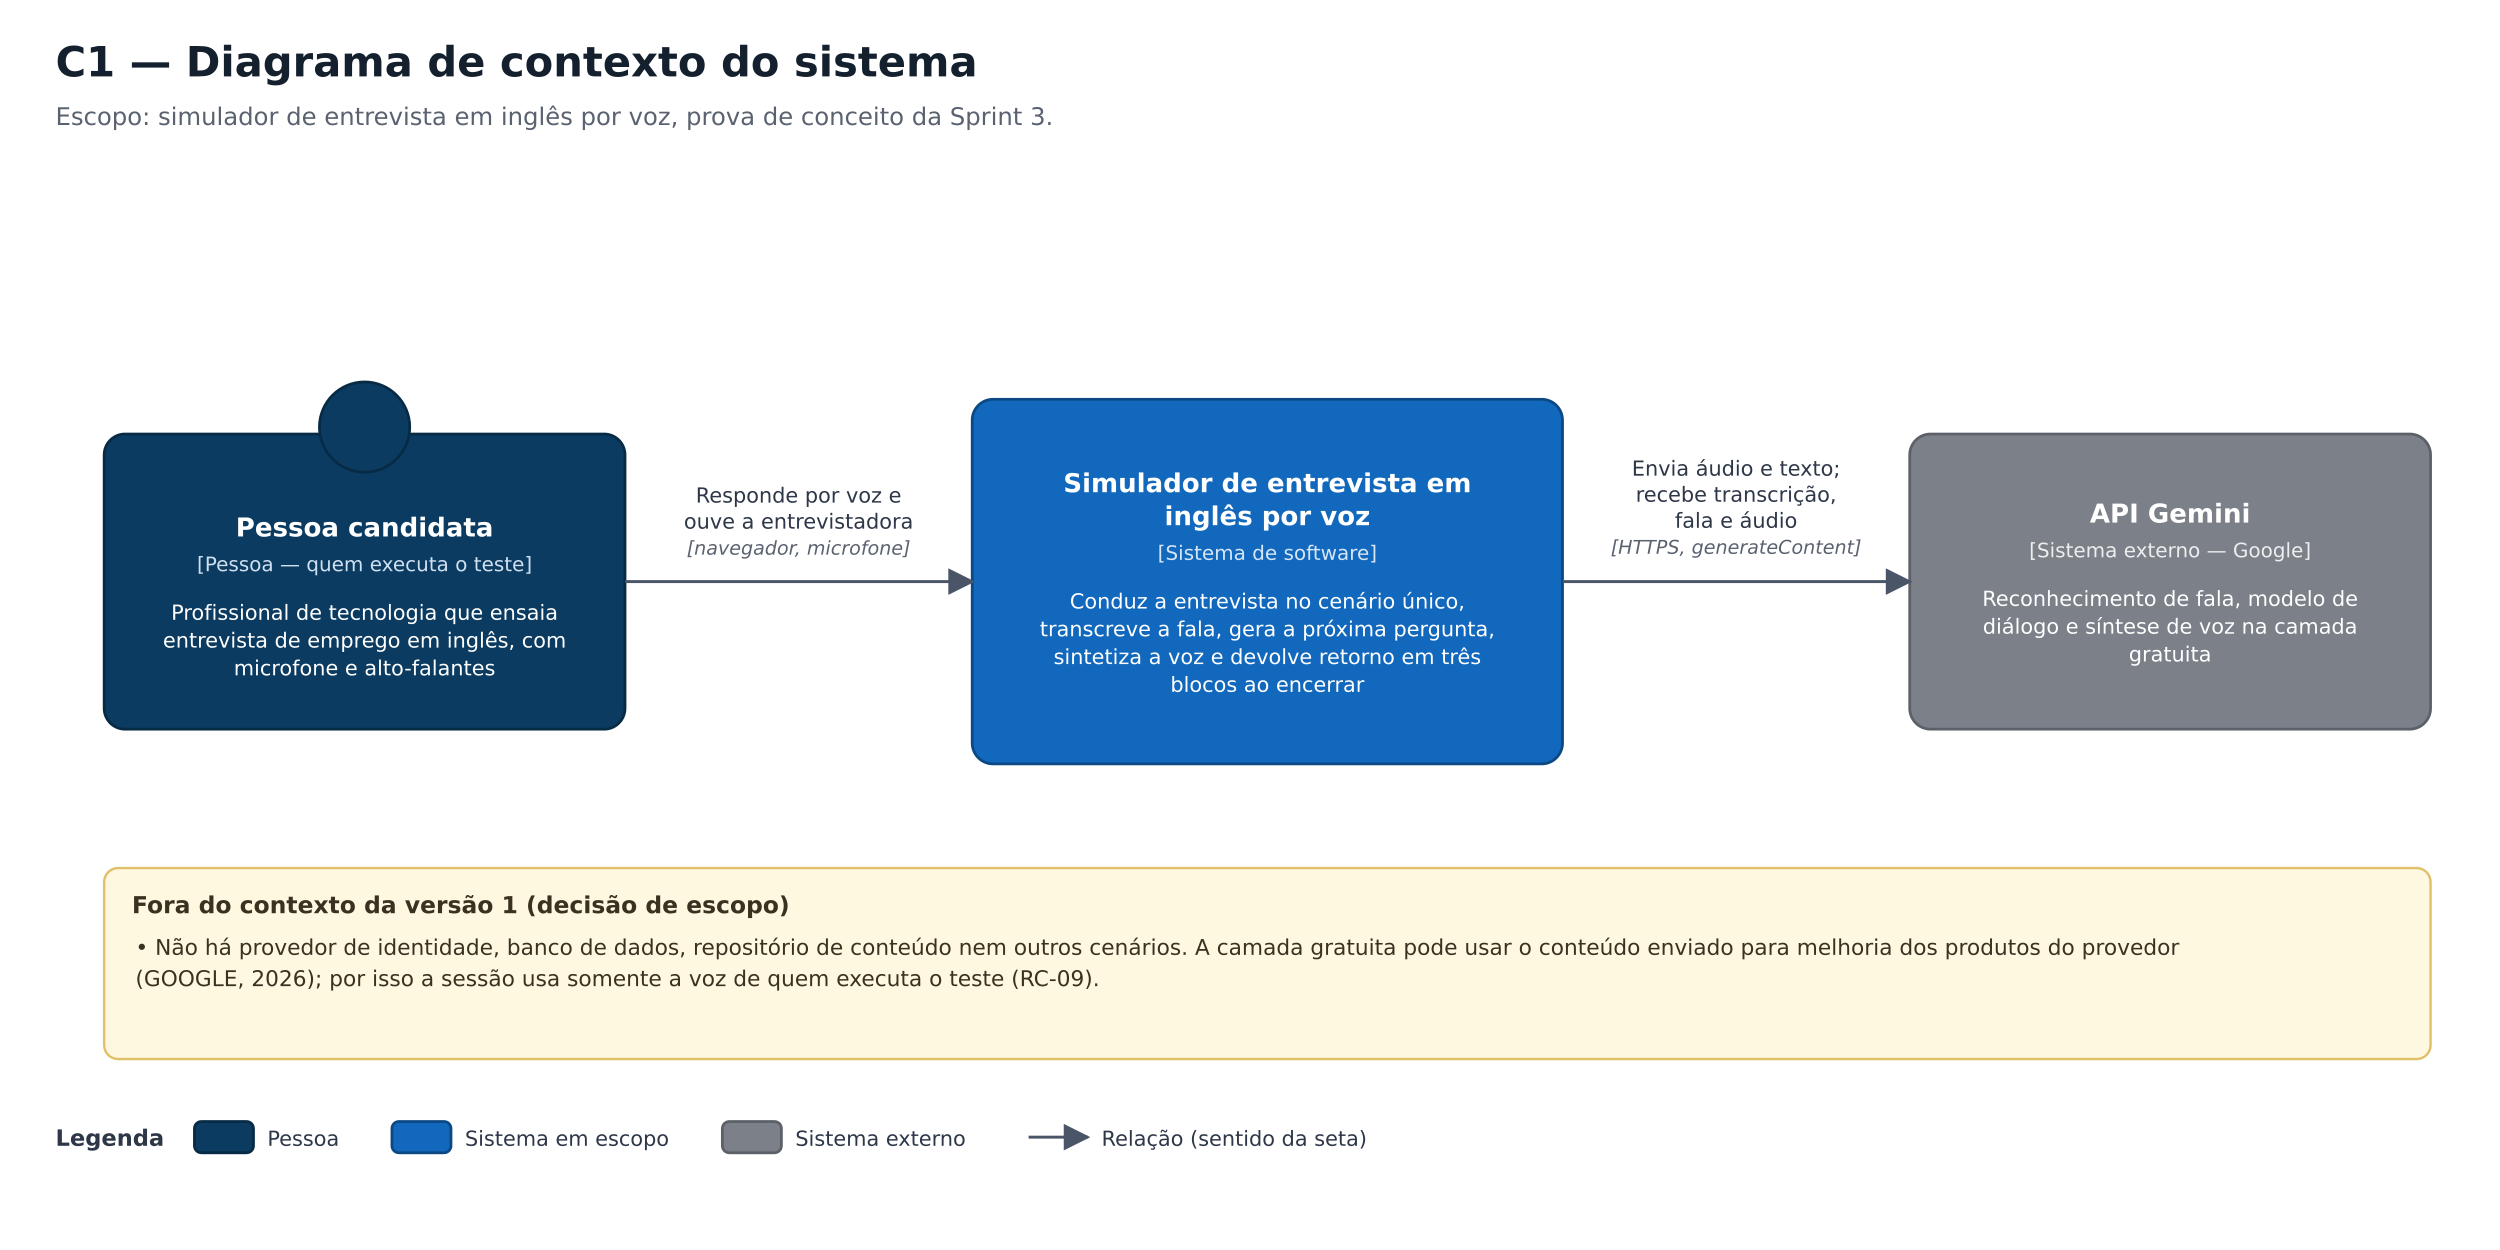
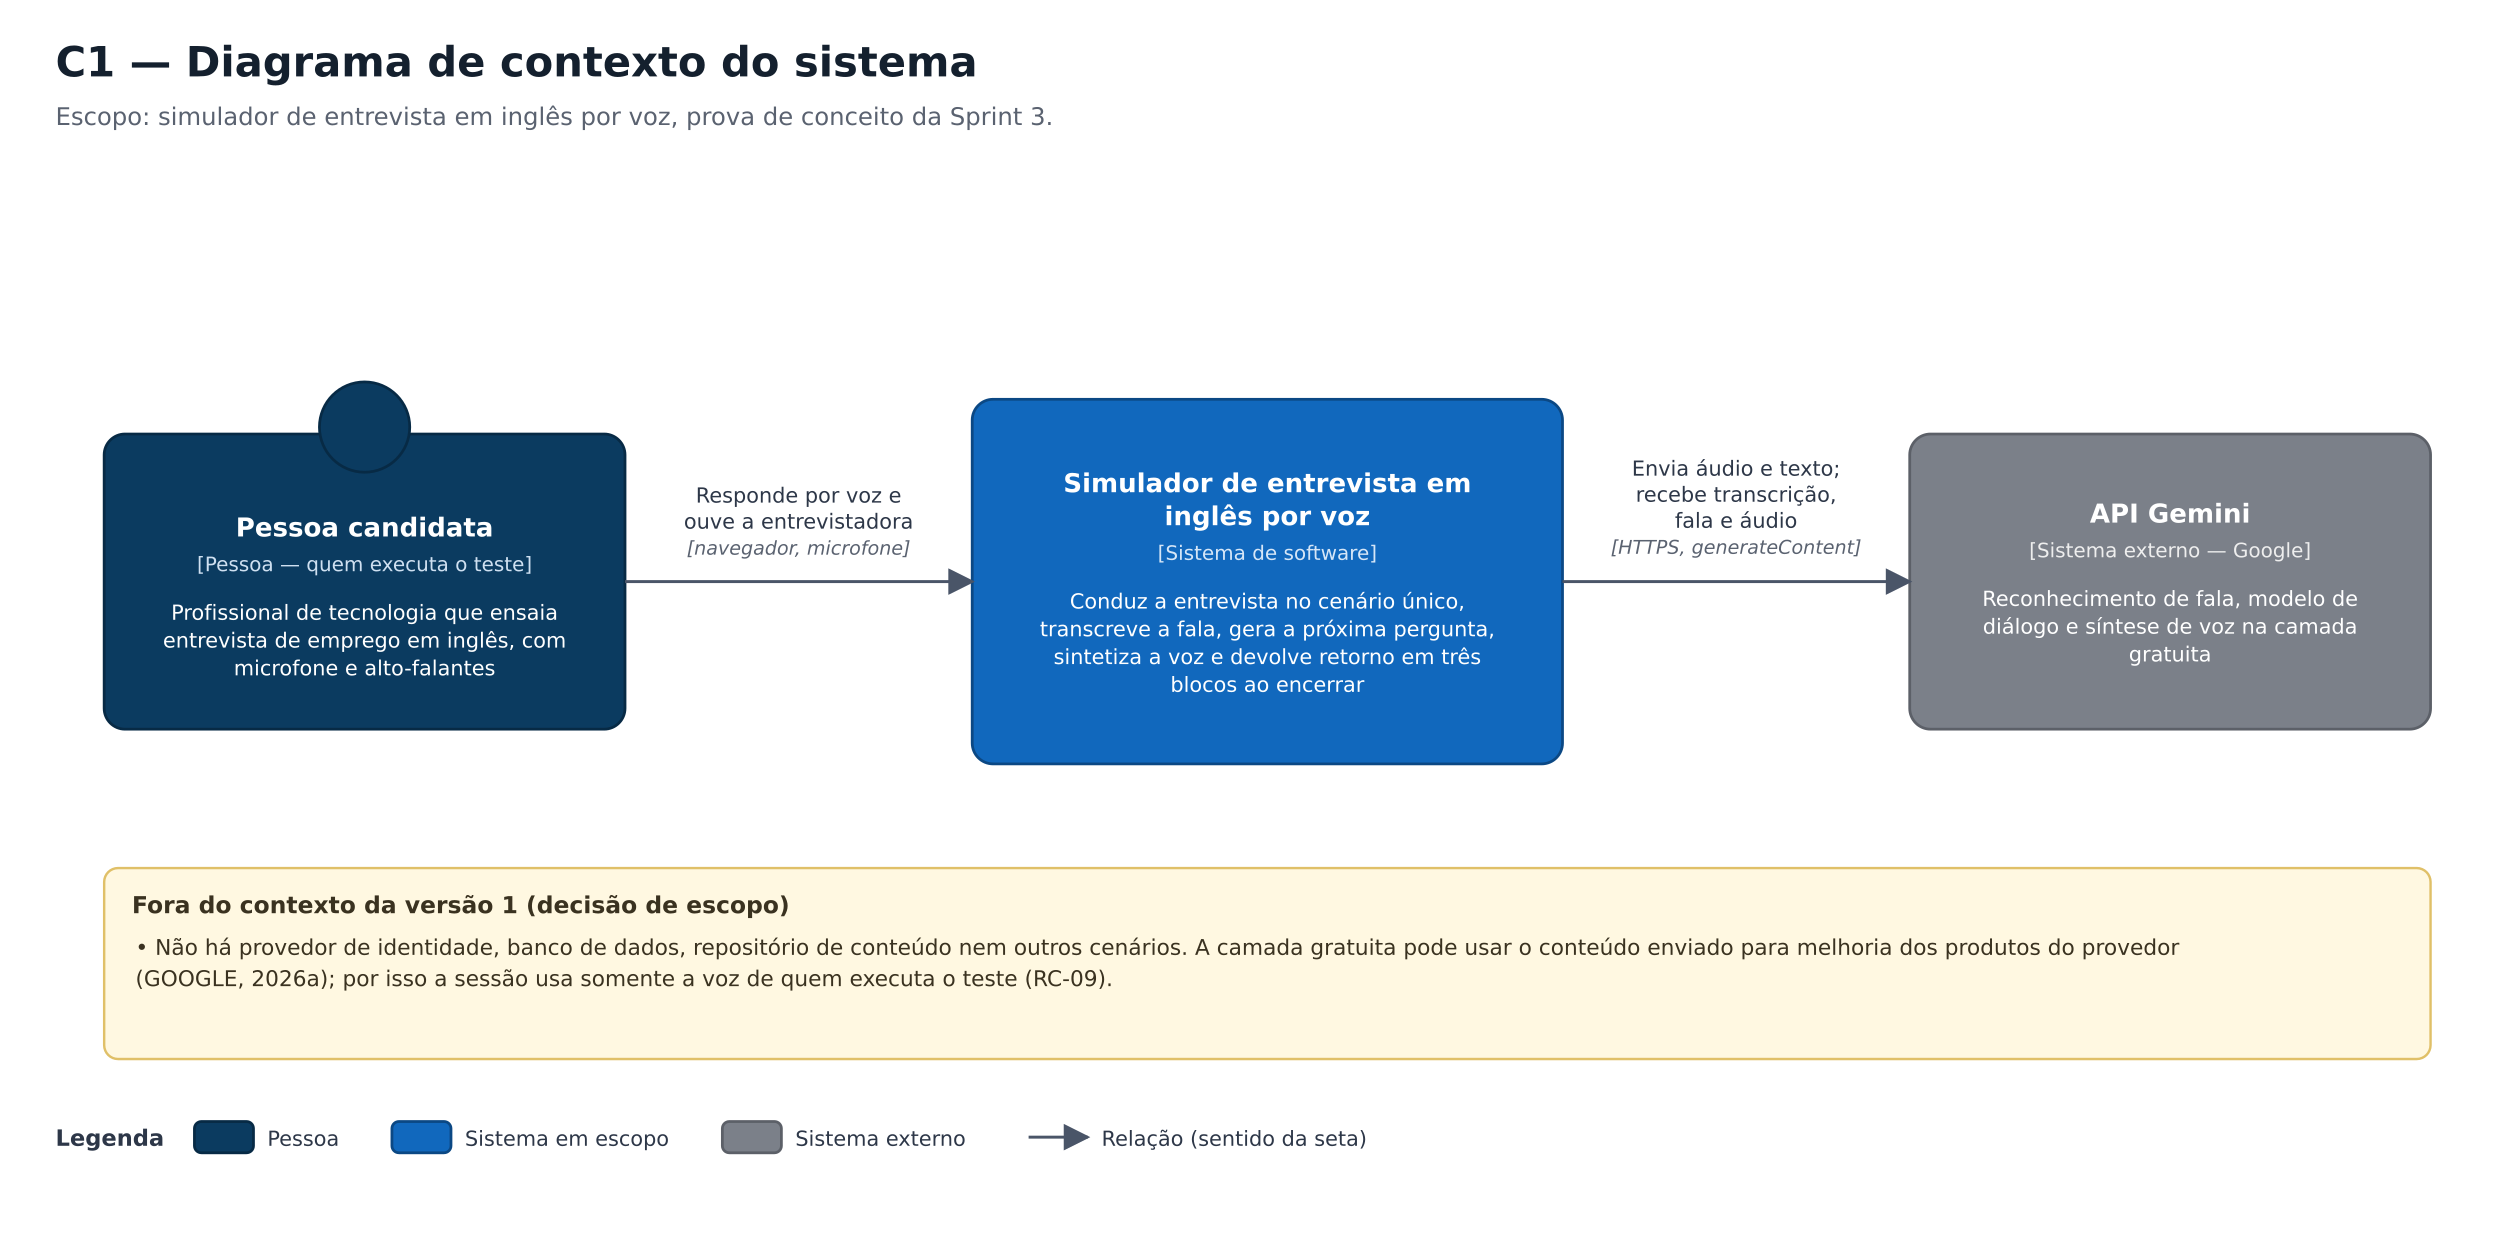
<svg xmlns="http://www.w3.org/2000/svg" width="1440" height="720" viewBox="0 0 1440 720">
  <defs>
    <marker id="arrow" viewBox="0 0 10 10" refX="9" refY="5" markerWidth="9" markerHeight="9" orient="auto-start-reverse">
      <path d="M0,0 L10,5 L0,10 z" fill="#4A5568" />
    </marker>
  </defs>
  <rect width="1440" height="720" fill="#FFFFFF" />
  <text x="32.0" y="44.0" font-family="DejaVu Sans, Noto Sans, Arial, sans-serif" font-size="24" fill="#14202E" font-weight="700" text-anchor="start">C1 — Diagrama de contexto do sistema</text>
  <text x="32.0" y="72.0" font-family="DejaVu Sans, Noto Sans, Arial, sans-serif" font-size="14" fill="#5A6270" text-anchor="start">Escopo: simulador de entrevista em inglês por voz, prova de conceito da Sprint 3.</text>
  <rect x="60" y="250" width="300" height="170" rx="12" fill="#0B3B60" stroke="#072A45" stroke-width="1.6" />
  <circle cx="210.0" cy="246" r="26" fill="#0B3B60" stroke="#072A45" stroke-width="1.6" />
  <text x="210.0" y="309.0" font-family="DejaVu Sans, Noto Sans, Arial, sans-serif" font-size="15" fill="#FFFFFF" font-weight="700" text-anchor="middle">Pessoa candidata</text>
  <text x="210.0" y="329.0" font-family="DejaVu Sans, Noto Sans, Arial, sans-serif" font-size="11.5" fill="#CFE0F1" text-anchor="middle">[Pessoa — quem executa o teste]</text>
  <text x="210.0" y="357.0" font-family="DejaVu Sans, Noto Sans, Arial, sans-serif" font-size="12" fill="#FFFFFF" text-anchor="middle">Profissional de tecnologia que ensaia</text>
  <text x="210.0" y="373.0" font-family="DejaVu Sans, Noto Sans, Arial, sans-serif" font-size="12" fill="#FFFFFF" text-anchor="middle">entrevista de emprego em inglês, com</text>
  <text x="210.0" y="389.0" font-family="DejaVu Sans, Noto Sans, Arial, sans-serif" font-size="12" fill="#FFFFFF" text-anchor="middle">microfone e alto-falantes</text>
  <rect x="560" y="230" width="340" height="210" rx="12" fill="#1168BD" stroke="#0B4884" stroke-width="1.6" />
  <text x="730.0" y="283.5" font-family="DejaVu Sans, Noto Sans, Arial, sans-serif" font-size="15" fill="#FFFFFF" font-weight="700" text-anchor="middle">Simulador de entrevista em</text>
  <text x="730.0" y="302.5" font-family="DejaVu Sans, Noto Sans, Arial, sans-serif" font-size="15" fill="#FFFFFF" font-weight="700" text-anchor="middle">inglês por voz</text>
  <text x="730.0" y="322.5" font-family="DejaVu Sans, Noto Sans, Arial, sans-serif" font-size="11.5" fill="#D6E6F7" text-anchor="middle">[Sistema de software]</text>
  <text x="730.0" y="350.5" font-family="DejaVu Sans, Noto Sans, Arial, sans-serif" font-size="12" fill="#FFFFFF" text-anchor="middle">Conduz a entrevista no cenário único,</text>
  <text x="730.0" y="366.5" font-family="DejaVu Sans, Noto Sans, Arial, sans-serif" font-size="12" fill="#FFFFFF" text-anchor="middle">transcreve a fala, gera a próxima pergunta,</text>
  <text x="730.0" y="382.5" font-family="DejaVu Sans, Noto Sans, Arial, sans-serif" font-size="12" fill="#FFFFFF" text-anchor="middle">sintetiza a voz e devolve retorno em três</text>
  <text x="730.0" y="398.5" font-family="DejaVu Sans, Noto Sans, Arial, sans-serif" font-size="12" fill="#FFFFFF" text-anchor="middle">blocos ao encerrar</text>
  <rect x="1100" y="250" width="300" height="170" rx="12" fill="#7B8089" stroke="#5C6068" stroke-width="1.6" />
  <text x="1250.0" y="301.0" font-family="DejaVu Sans, Noto Sans, Arial, sans-serif" font-size="15" fill="#FFFFFF" font-weight="700" text-anchor="middle">API Gemini</text>
  <text x="1250.0" y="321.0" font-family="DejaVu Sans, Noto Sans, Arial, sans-serif" font-size="11.5" fill="#EEEEEE" text-anchor="middle">[Sistema externo — Google]</text>
  <text x="1250.0" y="349.0" font-family="DejaVu Sans, Noto Sans, Arial, sans-serif" font-size="12" fill="#FFFFFF" text-anchor="middle">Reconhecimento de fala, modelo de</text>
  <text x="1250.0" y="365.0" font-family="DejaVu Sans, Noto Sans, Arial, sans-serif" font-size="12" fill="#FFFFFF" text-anchor="middle">diálogo e síntese de voz na camada</text>
  <text x="1250.0" y="381.0" font-family="DejaVu Sans, Noto Sans, Arial, sans-serif" font-size="12" fill="#FFFFFF" text-anchor="middle">gratuita</text>
  <path d="M360,335 L560,335" fill="none" stroke="#4A5568" stroke-width="1.7" marker-end="url(#arrow)" />
  <path d="M900,335 L1100,335" fill="none" stroke="#4A5568" stroke-width="1.7" marker-end="url(#arrow)" />
  <rect x="60" y="500" width="1340" height="110" rx="8" fill="#FFF8E1" stroke="#E0C068" stroke-width="1.4" />
  <text x="76.0" y="526.0" font-family="DejaVu Sans, Noto Sans, Arial, sans-serif" font-size="13.5" fill="#3A3220" font-weight="700" text-anchor="start">Fora do contexto da versão 1 (decisão de escopo)</text>
  <text x="78.0" y="550.0" font-family="DejaVu Sans, Noto Sans, Arial, sans-serif" font-size="12.5" fill="#3A3220" text-anchor="start">• Não há provedor de identidade, banco de dados, repositório de conteúdo nem outros cenários. A camada gratuita pode usar o conteúdo enviado para melhoria dos produtos do provedor</text>
-   <text x="78.0" y="568.0" font-family="DejaVu Sans, Noto Sans, Arial, sans-serif" font-size="12.5" fill="#3A3220" text-anchor="start">   (GOOGLE, 2026); por isso a sessão usa somente a voz de quem executa o teste (RC-09).</text>
+   <text x="78.0" y="568.0" font-family="DejaVu Sans, Noto Sans, Arial, sans-serif" font-size="12.5" fill="#3A3220" text-anchor="start">   (GOOGLE, 2026a); por isso a sessão usa somente a voz de quem executa o teste (RC-09).</text>
  <text x="32.0" y="660.0" font-family="DejaVu Sans, Noto Sans, Arial, sans-serif" font-size="13" fill="#2D3748" font-weight="700" text-anchor="start">Legenda</text>
  <rect x="112" y="646" width="34" height="18" rx="4" fill="#0B3B60" stroke="#072A45" stroke-width="1.6" />
  <text x="154.0" y="660.0" font-family="DejaVu Sans, Noto Sans, Arial, sans-serif" font-size="12" fill="#2D3748" text-anchor="start">Pessoa</text>
  <rect x="225.76" y="646" width="34" height="18" rx="4" fill="#1168BD" stroke="#0B4884" stroke-width="1.6" />
  <text x="267.8" y="660.0" font-family="DejaVu Sans, Noto Sans, Arial, sans-serif" font-size="12" fill="#2D3748" text-anchor="start">Sistema em escopo</text>
  <rect x="416.08" y="646" width="34" height="18" rx="4" fill="#7B8089" stroke="#5C6068" stroke-width="1.6" />
  <text x="458.1" y="660.0" font-family="DejaVu Sans, Noto Sans, Arial, sans-serif" font-size="12" fill="#2D3748" text-anchor="start">Sistema externo</text>
  <path d="M592.48,655 L626.48,655" stroke="#4A5568" stroke-width="1.7" marker-end="url(#arrow)" />
  <text x="634.5" y="660.0" font-family="DejaVu Sans, Noto Sans, Arial, sans-serif" font-size="12" fill="#2D3748" text-anchor="start">Relação (sentido da seta)</text>
  <rect x="380.9" y="274.5" width="158.2" height="51.0" rx="4" fill="#FFFFFF" fill-opacity="0.94" />
  <text x="460.0" y="289.5" font-family="DejaVu Sans, Noto Sans, Arial, sans-serif" font-size="12" fill="#2D3748" text-anchor="middle">Responde por voz e</text>
  <text x="460.0" y="304.5" font-family="DejaVu Sans, Noto Sans, Arial, sans-serif" font-size="12" fill="#2D3748" text-anchor="middle">ouve a entrevistadora</text>
  <text x="460.0" y="319.5" font-family="DejaVu Sans, Noto Sans, Arial, sans-serif" font-size="11" fill="#5A6270" font-style="italic" text-anchor="middle">[navegador, microfone]</text>
  <rect x="917.4" y="259.0" width="165.1" height="66.0" rx="4" fill="#FFFFFF" fill-opacity="0.94" />
  <text x="1000.0" y="274.0" font-family="DejaVu Sans, Noto Sans, Arial, sans-serif" font-size="12" fill="#2D3748" text-anchor="middle">Envia áudio e texto;</text>
  <text x="1000.0" y="289.0" font-family="DejaVu Sans, Noto Sans, Arial, sans-serif" font-size="12" fill="#2D3748" text-anchor="middle">recebe transcrição,</text>
  <text x="1000.0" y="304.0" font-family="DejaVu Sans, Noto Sans, Arial, sans-serif" font-size="12" fill="#2D3748" text-anchor="middle">fala e áudio</text>
  <text x="1000.0" y="319.0" font-family="DejaVu Sans, Noto Sans, Arial, sans-serif" font-size="11" fill="#5A6270" font-style="italic" text-anchor="middle">[HTTPS, generateContent]</text>
</svg>
